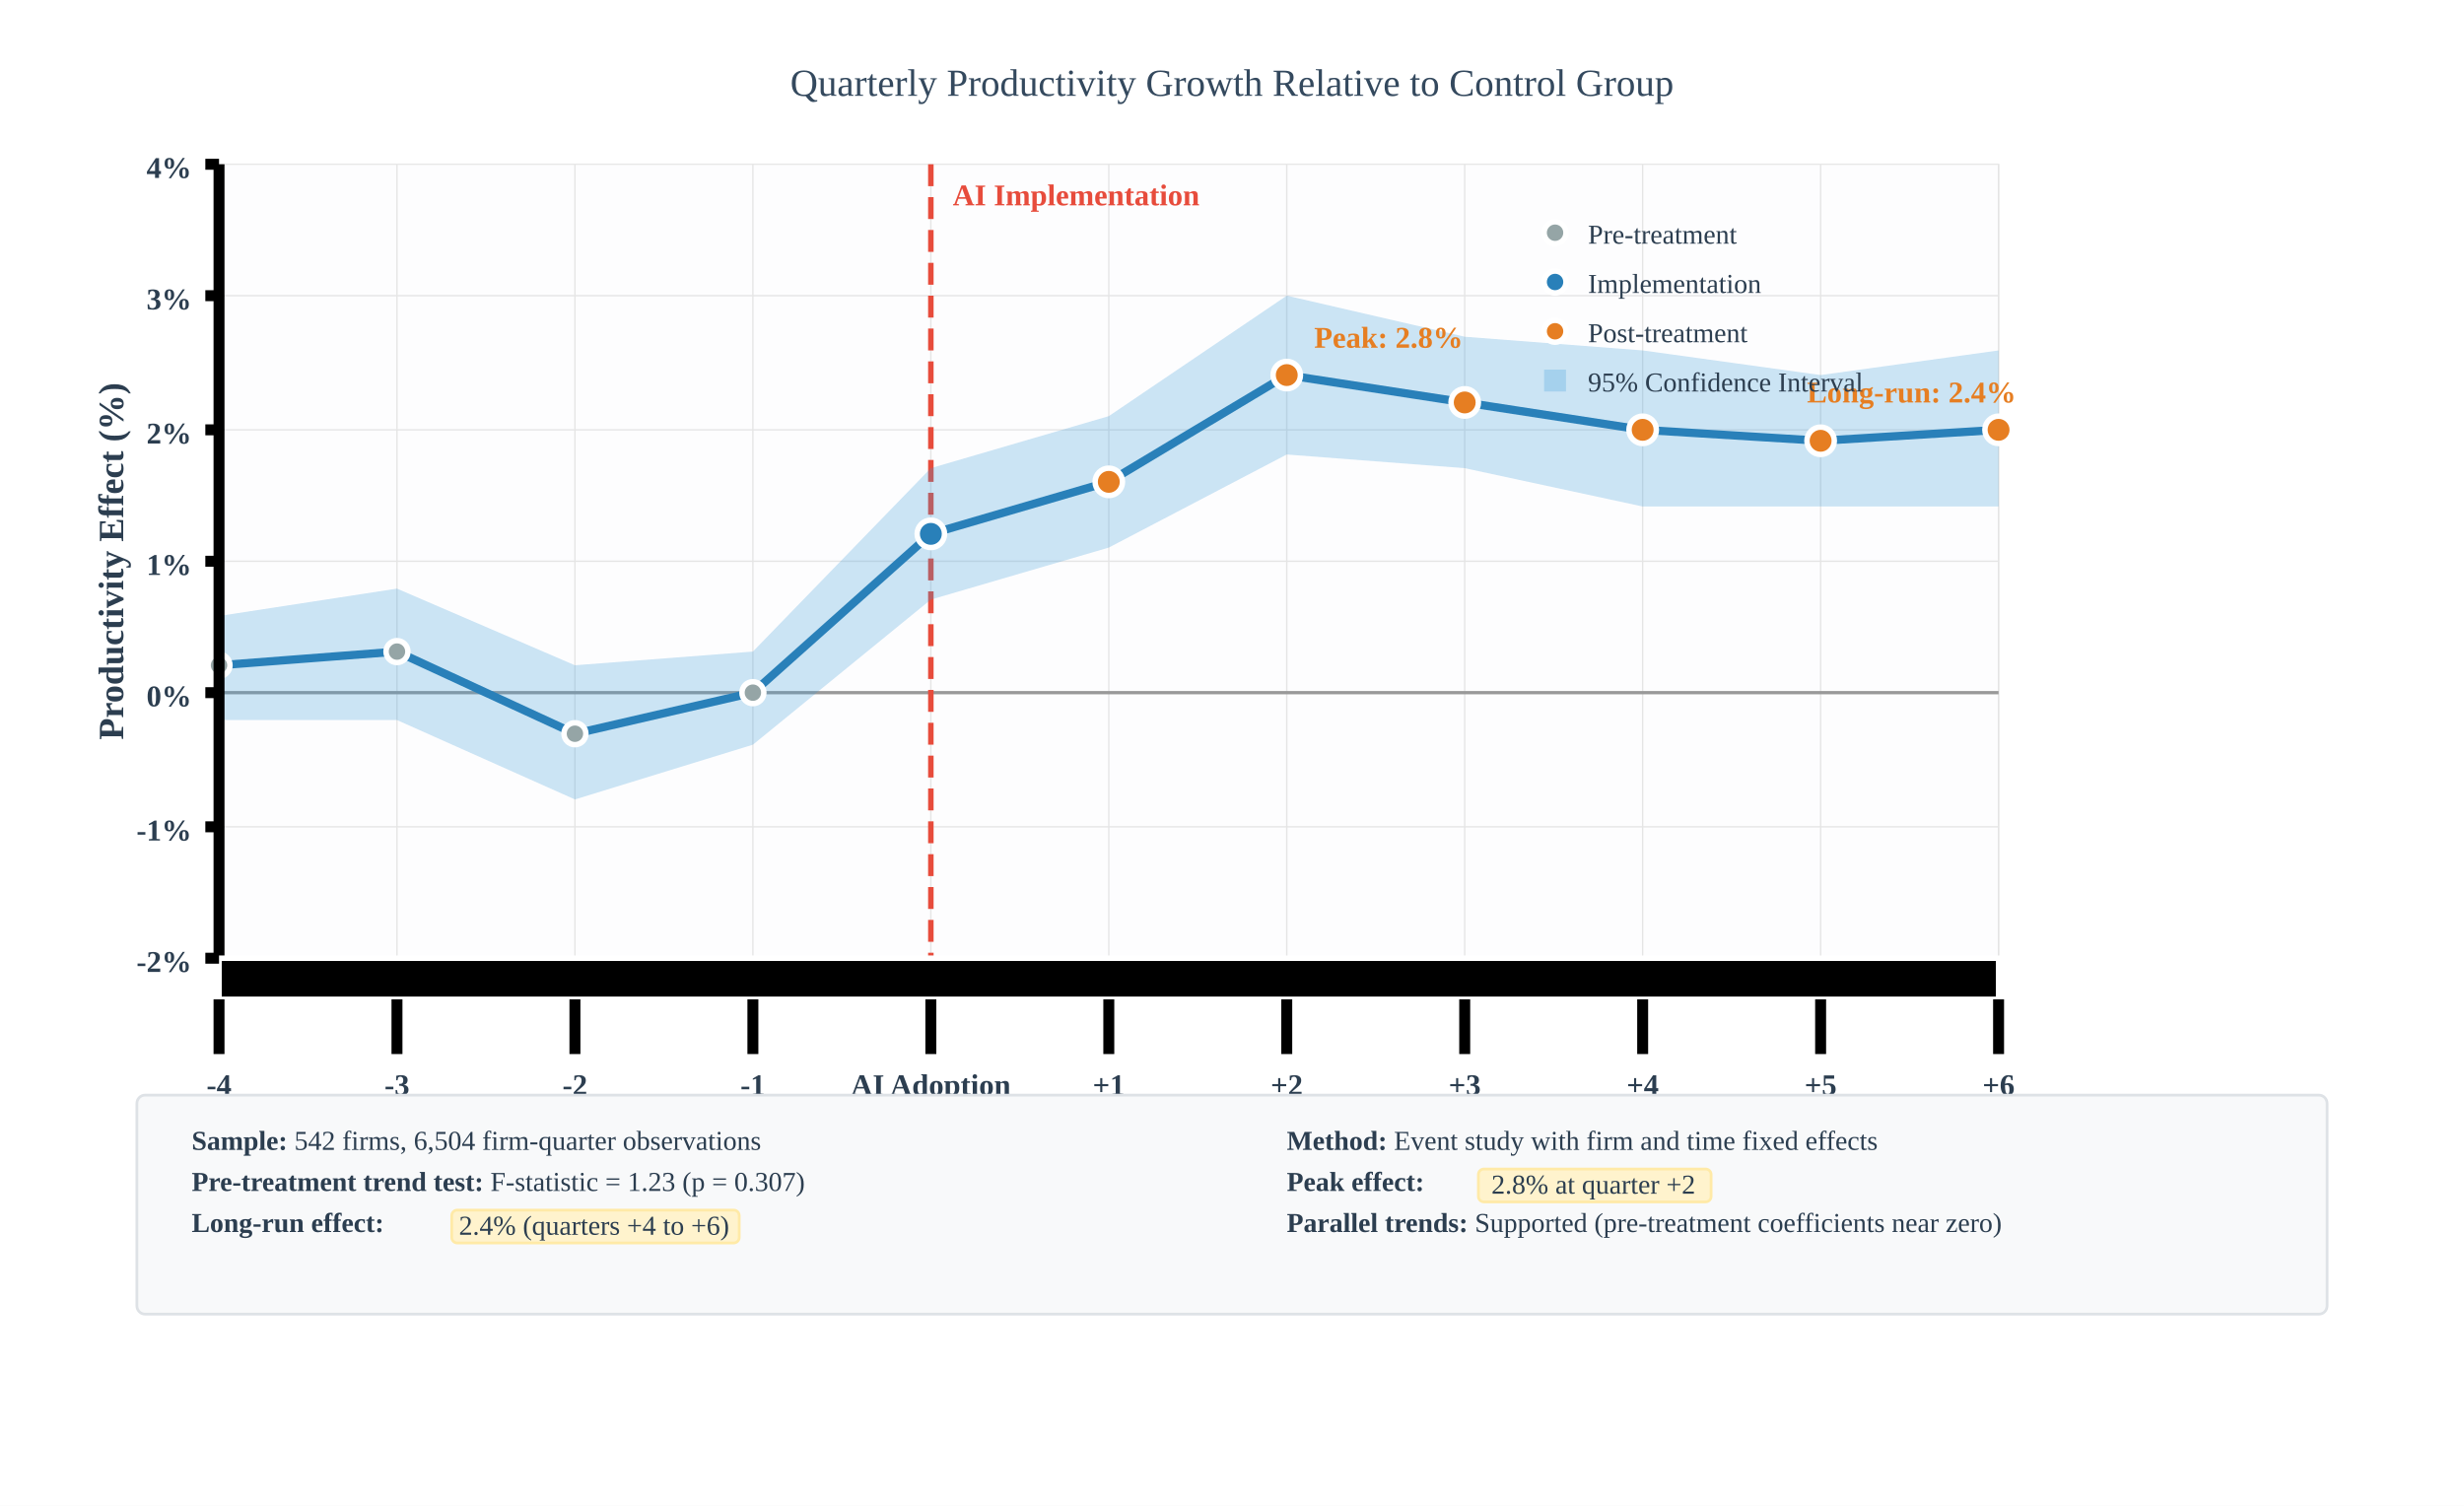
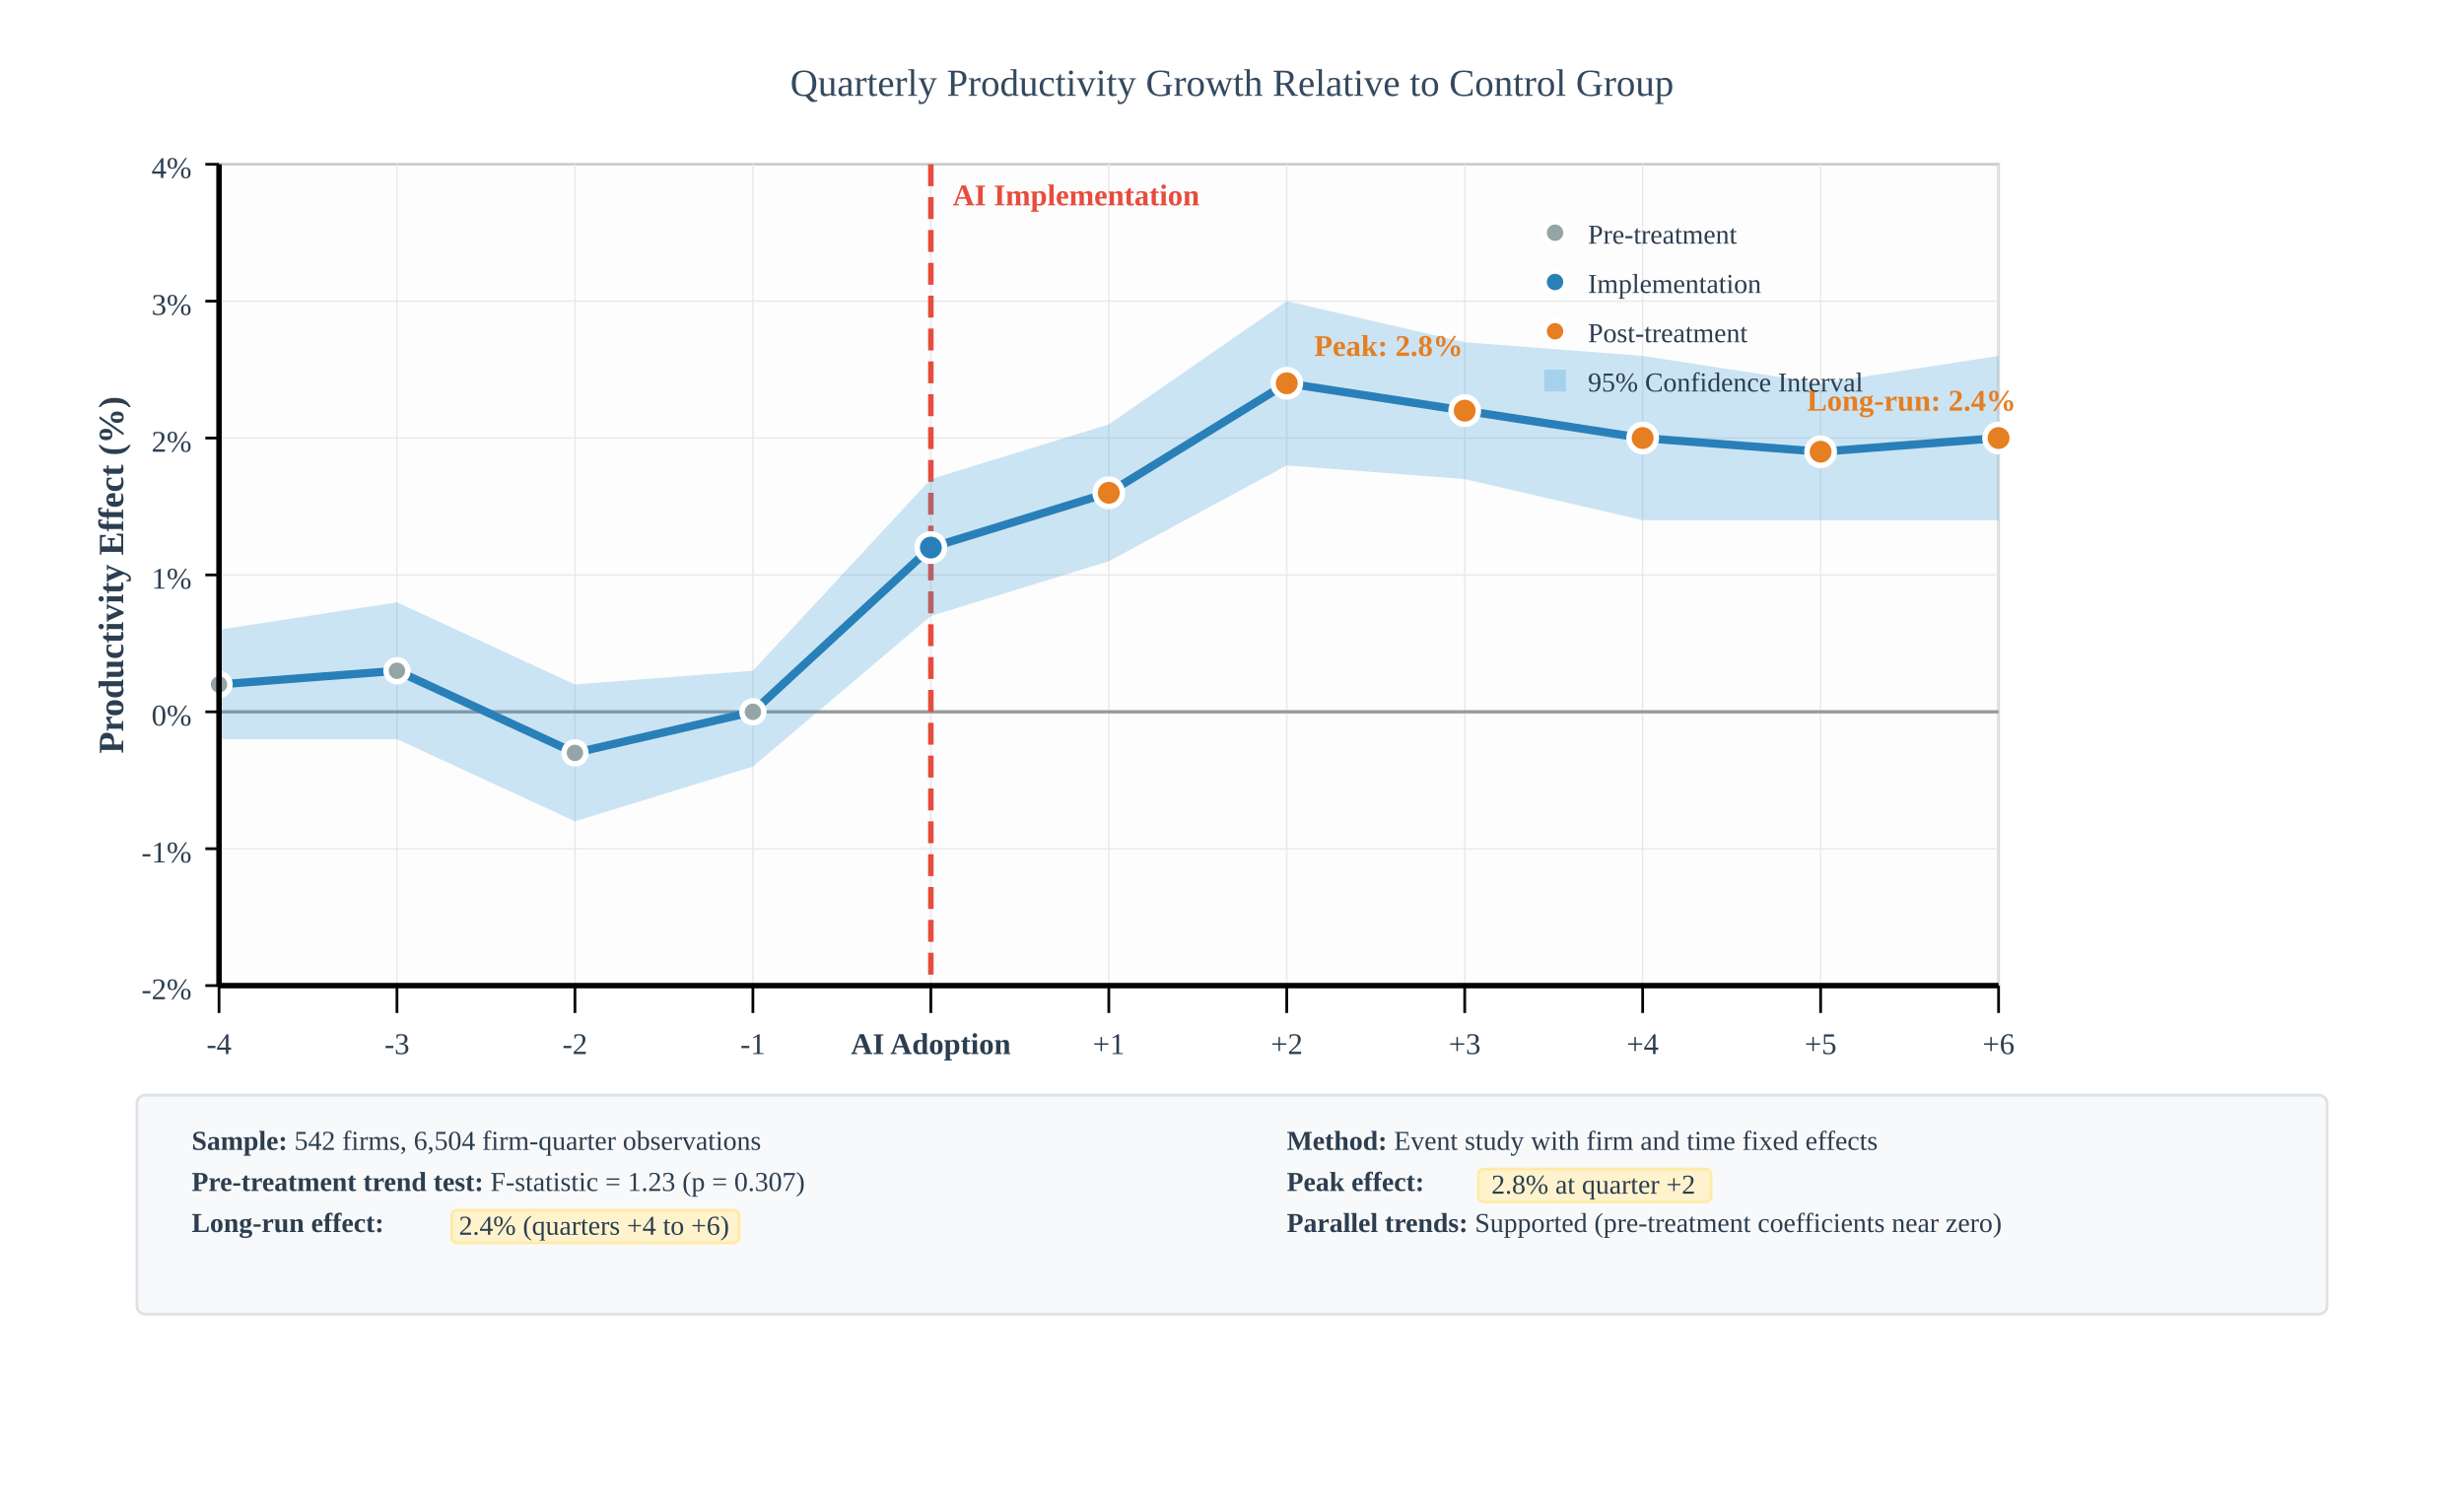
<svg xmlns="http://www.w3.org/2000/svg" width="900" height="550">
  <defs>
    <style>
      .subtitle-text { font-family: 'Times New Roman', Times, serif; font-size: 14px; fill: #34495e; text-anchor: middle; }
      .axis-label { font-family: 'Times New Roman', Times, serif; font-size: 13px; font-weight: bold; fill: #2c3e50; }
      .tick-text { font-family: 'Times New Roman', Times, serif; font-size: 11px; fill: #2c3e50; }
-       .grid-line { stroke: #e5e5e5; stroke-width: 0.5; }
+       .grid-line { stroke: #e8e8e8; stroke-width: 0.5; }
      .zero-line { stroke: #999999; stroke-width: 1.2; }
      .treatment-line { stroke: #e74c3c; stroke-width: 2; stroke-dasharray: 8,4; }
      .confidence-band { fill: #3498db; fill-opacity: 0.25; }
      .effect-line { fill: none; stroke: #2980b9; stroke-width: 3; stroke-linejoin: round; stroke-linecap: round; }
      .pre-treatment-dot { fill: #95a5a6; stroke: #ffffff; stroke-width: 2; }
      .implementation-dot { fill: #2980b9; stroke: #ffffff; stroke-width: 2; }
      .post-treatment-dot { fill: #e67e22; stroke: #ffffff; stroke-width: 2; }
      .annotation-text { font-family: 'Times New Roman', Times, serif; font-size: 11px; font-weight: bold; }
      .legend-text { font-family: 'Times New Roman', Times, serif; font-size: 10px; fill: #2c3e50; }
      .stats-text { font-family: 'Times New Roman', Times, serif; font-size: 10px; fill: #2c3e50; }
      .highlight-yellow { fill: #fff3cd; stroke: #ffeaa7; stroke-width: 1; }
    </style>
  </defs>
  <rect width="900" height="550" fill="white" />
  <text x="450" y="35" class="subtitle-text">Quarterly Productivity Growth Relative to Control Group</text>
  <g transform="translate(80,60)">
-     <rect x="0" y="0" width="650" height="290" fill="#fdfdfe" stroke="#e8e8e8" stroke-width="0.5" />
+     <rect x="0" y="0" width="650" height="300" fill="#fdfdfe" stroke="#cccccc" stroke-width="1" />
    <g>
-       <line x1="65" y1="0" x2="65" y2="290" class="grid-line" />
-       <line x1="130" y1="0" x2="130" y2="290" class="grid-line" />
-       <line x1="195" y1="0" x2="195" y2="290" class="grid-line" />
-       <line x1="260" y1="0" x2="260" y2="290" class="grid-line" />
-       <line x1="325" y1="0" x2="325" y2="290" class="grid-line" />
-       <line x1="390" y1="0" x2="390" y2="290" class="grid-line" />
-       <line x1="455" y1="0" x2="455" y2="290" class="grid-line" />
-       <line x1="520" y1="0" x2="520" y2="290" class="grid-line" />
-       <line x1="585" y1="0" x2="585" y2="290" class="grid-line" />
-       <line x1="650" y1="0" x2="650" y2="290" class="grid-line" />
+       <line x1="65" y1="0" x2="65" y2="300" class="grid-line" />
+       <line x1="130" y1="0" x2="130" y2="300" class="grid-line" />
+       <line x1="195" y1="0" x2="195" y2="300" class="grid-line" />
+       <line x1="260" y1="0" x2="260" y2="300" class="grid-line" />
+       <line x1="325" y1="0" x2="325" y2="300" class="grid-line" />
+       <line x1="390" y1="0" x2="390" y2="300" class="grid-line" />
+       <line x1="455" y1="0" x2="455" y2="300" class="grid-line" />
+       <line x1="520" y1="0" x2="520" y2="300" class="grid-line" />
+       <line x1="585" y1="0" x2="585" y2="300" class="grid-line" />
+       <line x1="650" y1="0" x2="650" y2="300" class="grid-line" />
    </g>
    <g>
-       <line x1="0" y1="48" x2="650" y2="48" class="grid-line" />
-       <line x1="0" y1="97" x2="650" y2="97" class="grid-line" />
-       <line x1="0" y1="145" x2="650" y2="145" class="grid-line" />
-       <line x1="0" y1="193" x2="650" y2="193" class="grid-line" />
-       <line x1="0" y1="242" x2="650" y2="242" class="grid-line" />
+       <line x1="0" y1="50" x2="650" y2="50" class="grid-line" />
+       <line x1="0" y1="100" x2="650" y2="100" class="grid-line" />
+       <line x1="0" y1="150" x2="650" y2="150" class="grid-line" />
+       <line x1="0" y1="200" x2="650" y2="200" class="grid-line" />
+       <line x1="0" y1="250" x2="650" y2="250" class="grid-line" />
    </g>
-     <line x1="0" y1="193" x2="650" y2="193" class="zero-line" />
-     <line x1="260" y1="0" x2="260" y2="290" class="treatment-line" />
-     <path d="M 0 165 L 65 155 L 130 183 L 195 178 L 260 111 L 325 92 L 390 48 L 455 63 L 520 68 L 585 77 L 650 68               L 650 125 L 585 125 L 520 125 L 455 111 L 390 106 L 325 140 L 260 159 L 195 212 L 130 232 L 65 203 L 0 203 Z" class="confidence-band" />
-     <path d="M 0 183 L 65 178 L 130 208 L 195 193 L 260 135 L 325 116 L 390 77 L 455 87 L 520 97 L 585 101 L 650 97" class="effect-line" />
-     <circle cx="0" cy="183" r="4" class="pre-treatment-dot" />
-     <circle cx="65" cy="178" r="4" class="pre-treatment-dot" />
-     <circle cx="130" cy="208" r="4" class="pre-treatment-dot" />
-     <circle cx="195" cy="193" r="4" class="pre-treatment-dot" />
-     <circle cx="260" cy="135" r="5" class="implementation-dot" />
-     <circle cx="325" cy="116" r="5" class="post-treatment-dot" />
-     <circle cx="390" cy="77" r="5" class="post-treatment-dot" />
-     <circle cx="455" cy="87" r="5" class="post-treatment-dot" />
-     <circle cx="520" cy="97" r="5" class="post-treatment-dot" />
-     <circle cx="585" cy="101" r="5" class="post-treatment-dot" />
-     <circle cx="650" cy="97" r="5" class="post-treatment-dot" />
-     <line x1="0" y1="0" x2="0" y2="290" stroke="#000000" stroke-width="4" />
-     <rect x="0" y="290" width="650" height="15" fill="#000000" stroke="#ffffff" stroke-width="2" />
+     <line x1="0" y1="200" x2="650" y2="200" class="zero-line" />
+     <line x1="260" y1="0" x2="260" y2="300" class="treatment-line" />
+     <path d="M 0 170 L 65 160 L 130 190 L 195 185 L 260 115 L 325 95 L 390 50 L 455 65 L 520 70 L 585 80 L 650 70               L 650 130 L 585 130 L 520 130 L 455 115 L 390 110 L 325 145 L 260 165 L 195 220 L 130 240 L 65 210 L 0 210 Z" class="confidence-band" />
+     <path d="M 0 190 L 65 185 L 130 215 L 195 200 L 260 140 L 325 120 L 390 80 L 455 90 L 520 100 L 585 105 L 650 100" class="effect-line" />
+     <circle cx="0" cy="190" r="4" class="pre-treatment-dot" />
+     <circle cx="65" cy="185" r="4" class="pre-treatment-dot" />
+     <circle cx="130" cy="215" r="4" class="pre-treatment-dot" />
+     <circle cx="195" cy="200" r="4" class="pre-treatment-dot" />
+     <circle cx="260" cy="140" r="5" class="implementation-dot" />
+     <circle cx="325" cy="120" r="5" class="post-treatment-dot" />
+     <circle cx="390" cy="80" r="5" class="post-treatment-dot" />
+     <circle cx="455" cy="90" r="5" class="post-treatment-dot" />
+     <circle cx="520" cy="100" r="5" class="post-treatment-dot" />
+     <circle cx="585" cy="105" r="5" class="post-treatment-dot" />
+     <circle cx="650" cy="100" r="5" class="post-treatment-dot" />
+     <line x1="0" y1="0" x2="0" y2="300" stroke="#000000" stroke-width="2" />
+     <line x1="0" y1="300" x2="650" y2="300" stroke="#000000" stroke-width="2" />
    <g>
-       <line x1="0" y1="305" x2="0" y2="325" stroke="#000000" stroke-width="4" />
-       <text x="0" y="340" text-anchor="middle" class="tick-text" font-weight="bold">-4</text>
-       <line x1="65" y1="305" x2="65" y2="325" stroke="#000000" stroke-width="4" />
-       <text x="65" y="340" text-anchor="middle" class="tick-text" font-weight="bold">-3</text>
-       <line x1="130" y1="305" x2="130" y2="325" stroke="#000000" stroke-width="4" />
-       <text x="130" y="340" text-anchor="middle" class="tick-text" font-weight="bold">-2</text>
-       <line x1="195" y1="305" x2="195" y2="325" stroke="#000000" stroke-width="4" />
-       <text x="195" y="340" text-anchor="middle" class="tick-text" font-weight="bold">-1</text>
-       <line x1="260" y1="305" x2="260" y2="325" stroke="#000000" stroke-width="4" />
-       <text x="260" y="340" text-anchor="middle" class="tick-text" font-weight="bold">AI Adoption</text>
-       <line x1="325" y1="305" x2="325" y2="325" stroke="#000000" stroke-width="4" />
-       <text x="325" y="340" text-anchor="middle" class="tick-text" font-weight="bold">+1</text>
-       <line x1="390" y1="305" x2="390" y2="325" stroke="#000000" stroke-width="4" />
-       <text x="390" y="340" text-anchor="middle" class="tick-text" font-weight="bold">+2</text>
-       <line x1="455" y1="305" x2="455" y2="325" stroke="#000000" stroke-width="4" />
-       <text x="455" y="340" text-anchor="middle" class="tick-text" font-weight="bold">+3</text>
-       <line x1="520" y1="305" x2="520" y2="325" stroke="#000000" stroke-width="4" />
-       <text x="520" y="340" text-anchor="middle" class="tick-text" font-weight="bold">+4</text>
-       <line x1="585" y1="305" x2="585" y2="325" stroke="#000000" stroke-width="4" />
-       <text x="585" y="340" text-anchor="middle" class="tick-text" font-weight="bold">+5</text>
-       <line x1="650" y1="305" x2="650" y2="325" stroke="#000000" stroke-width="4" />
-       <text x="650" y="340" text-anchor="middle" class="tick-text" font-weight="bold">+6</text>
+       <line x1="0" y1="300" x2="0" y2="310" stroke="#000000" stroke-width="1" />
+       <text x="0" y="325" text-anchor="middle" class="tick-text">-4</text>
+       <line x1="65" y1="300" x2="65" y2="310" stroke="#000000" stroke-width="1" />
+       <text x="65" y="325" text-anchor="middle" class="tick-text">-3</text>
+       <line x1="130" y1="300" x2="130" y2="310" stroke="#000000" stroke-width="1" />
+       <text x="130" y="325" text-anchor="middle" class="tick-text">-2</text>
+       <line x1="195" y1="300" x2="195" y2="310" stroke="#000000" stroke-width="1" />
+       <text x="195" y="325" text-anchor="middle" class="tick-text">-1</text>
+       <line x1="260" y1="300" x2="260" y2="310" stroke="#000000" stroke-width="1" />
+       <text x="260" y="325" text-anchor="middle" class="tick-text" font-weight="bold">AI Adoption</text>
+       <line x1="325" y1="300" x2="325" y2="310" stroke="#000000" stroke-width="1" />
+       <text x="325" y="325" text-anchor="middle" class="tick-text">+1</text>
+       <line x1="390" y1="300" x2="390" y2="310" stroke="#000000" stroke-width="1" />
+       <text x="390" y="325" text-anchor="middle" class="tick-text">+2</text>
+       <line x1="455" y1="300" x2="455" y2="310" stroke="#000000" stroke-width="1" />
+       <text x="455" y="325" text-anchor="middle" class="tick-text">+3</text>
+       <line x1="520" y1="300" x2="520" y2="310" stroke="#000000" stroke-width="1" />
+       <text x="520" y="325" text-anchor="middle" class="tick-text">+4</text>
+       <line x1="585" y1="300" x2="585" y2="310" stroke="#000000" stroke-width="1" />
+       <text x="585" y="325" text-anchor="middle" class="tick-text">+5</text>
+       <line x1="650" y1="300" x2="650" y2="310" stroke="#000000" stroke-width="1" />
+       <text x="650" y="325" text-anchor="middle" class="tick-text">+6</text>
    </g>
    <g>
-       <line x1="-5" y1="242" x2="0" y2="242" stroke="#000000" stroke-width="4" />
-       <text x="-10" y="247" text-anchor="end" class="tick-text" font-weight="bold">-1%</text>
-       <line x1="-5" y1="193" x2="0" y2="193" stroke="#000000" stroke-width="4" />
-       <text x="-10" y="198" text-anchor="end" class="tick-text" font-weight="bold">0%</text>
-       <line x1="-5" y1="145" x2="0" y2="145" stroke="#000000" stroke-width="4" />
-       <text x="-10" y="150" text-anchor="end" class="tick-text" font-weight="bold">1%</text>
-       <line x1="-5" y1="97" x2="0" y2="97" stroke="#000000" stroke-width="4" />
-       <text x="-10" y="102" text-anchor="end" class="tick-text" font-weight="bold">2%</text>
-       <line x1="-5" y1="48" x2="0" y2="48" stroke="#000000" stroke-width="4" />
-       <text x="-10" y="53" text-anchor="end" class="tick-text" font-weight="bold">3%</text>
-       <line x1="-5" y1="0" x2="0" y2="0" stroke="#000000" stroke-width="4" />
-       <text x="-10" y="5" text-anchor="end" class="tick-text" font-weight="bold">4%</text>
-       <line x1="-5" y1="290" x2="0" y2="290" stroke="#000000" stroke-width="4" />
-       <text x="-10" y="295" text-anchor="end" class="tick-text" font-weight="bold">-2%</text>
+       <line x1="-5" y1="250" x2="0" y2="250" stroke="#000000" stroke-width="1" />
+       <text x="-10" y="255" text-anchor="end" class="tick-text">-1%</text>
+       <line x1="-5" y1="200" x2="0" y2="200" stroke="#000000" stroke-width="1" />
+       <text x="-10" y="205" text-anchor="end" class="tick-text">0%</text>
+       <line x1="-5" y1="150" x2="0" y2="150" stroke="#000000" stroke-width="1" />
+       <text x="-10" y="155" text-anchor="end" class="tick-text">1%</text>
+       <line x1="-5" y1="100" x2="0" y2="100" stroke="#000000" stroke-width="1" />
+       <text x="-10" y="105" text-anchor="end" class="tick-text">2%</text>
+       <line x1="-5" y1="50" x2="0" y2="50" stroke="#000000" stroke-width="1" />
+       <text x="-10" y="55" text-anchor="end" class="tick-text">3%</text>
+       <line x1="-5" y1="0" x2="0" y2="0" stroke="#000000" stroke-width="1" />
+       <text x="-10" y="5" text-anchor="end" class="tick-text">4%</text>
+       <line x1="-5" y1="300" x2="0" y2="300" stroke="#000000" stroke-width="1" />
+       <text x="-10" y="305" text-anchor="end" class="tick-text">-2%</text>
    </g>
-     <text x="325" y="370" text-anchor="middle" class="axis-label">Quarters Relative to AI Adoption</text>
-     <text x="-35" y="145" text-anchor="middle" transform="rotate(-90, -35, 145)" class="axis-label">Productivity Effect (%)</text>
+     <text x="325" y="350" text-anchor="middle" class="axis-label">Quarters Relative to AI Adoption</text>
+     <text x="-35" y="150" text-anchor="middle" transform="rotate(-90, -35, 150)" class="axis-label">Productivity Effect (%)</text>
    <text x="268" y="15" class="annotation-text" fill="#e74c3c">AI Implementation</text>
-     <text x="400" y="67" class="annotation-text" fill="#e67e22">Peak: 2.8%</text>
-     <text x="580" y="87" class="annotation-text" fill="#e67e22">Long-run: 2.4%</text>
+     <text x="400" y="70" class="annotation-text" fill="#e67e22">Peak: 2.8%</text>
+     <text x="580" y="90" class="annotation-text" fill="#e67e22">Long-run: 2.4%</text>
    <g transform="translate(480, 25)">
      <circle cx="8" cy="0" r="4" class="pre-treatment-dot" />
      <text x="20" y="4" class="legend-text">Pre-treatment</text>
      <circle cx="8" cy="18" r="4" class="implementation-dot" />
      <text x="20" y="22" class="legend-text">Implementation</text>
      <circle cx="8" cy="36" r="4" class="post-treatment-dot" />
      <text x="20" y="40" class="legend-text">Post-treatment</text>
      <rect x="4" y="50" width="8" height="8" fill="#3498db" fill-opacity="0.25" />
      <text x="20" y="58" class="legend-text">95% Confidence Interval</text>
    </g>
  </g>
  <g transform="translate(50, 400)">
    <rect width="800" height="80" fill="#f8f9fa" stroke="#dee2e6" stroke-width="1" rx="3" />
    <text x="20" y="20" class="stats-text">
      <tspan font-weight="bold">Sample:</tspan> 542 firms, 6,504 firm-quarter observations
    </text>
    <text x="20" y="35" class="stats-text">
      <tspan font-weight="bold">Pre-treatment trend test:</tspan> F-statistic = 1.23 (p = 0.307)
    </text>
    <text x="20" y="50" class="stats-text">
      <tspan font-weight="bold">Long-run effect:</tspan>
    </text>
    <rect x="115" y="42" width="105" height="12" class="highlight-yellow" rx="2" />
    <text x="167" y="51" text-anchor="middle" class="stats-text">2.4% (quarters +4 to +6)</text>
    <text x="420" y="20" class="stats-text">
      <tspan font-weight="bold">Method:</tspan> Event study with firm and time fixed effects
    </text>
    <text x="420" y="35" class="stats-text">
      <tspan font-weight="bold">Peak effect:</tspan>
    </text>
    <rect x="490" y="27" width="85" height="12" class="highlight-yellow" rx="2" />
    <text x="532" y="36" text-anchor="middle" class="stats-text">2.8% at quarter +2</text>
    <text x="420" y="50" class="stats-text">
      <tspan font-weight="bold">Parallel trends:</tspan> Supported (pre-treatment coefficients near zero)
    </text>
  </g>
</svg>
